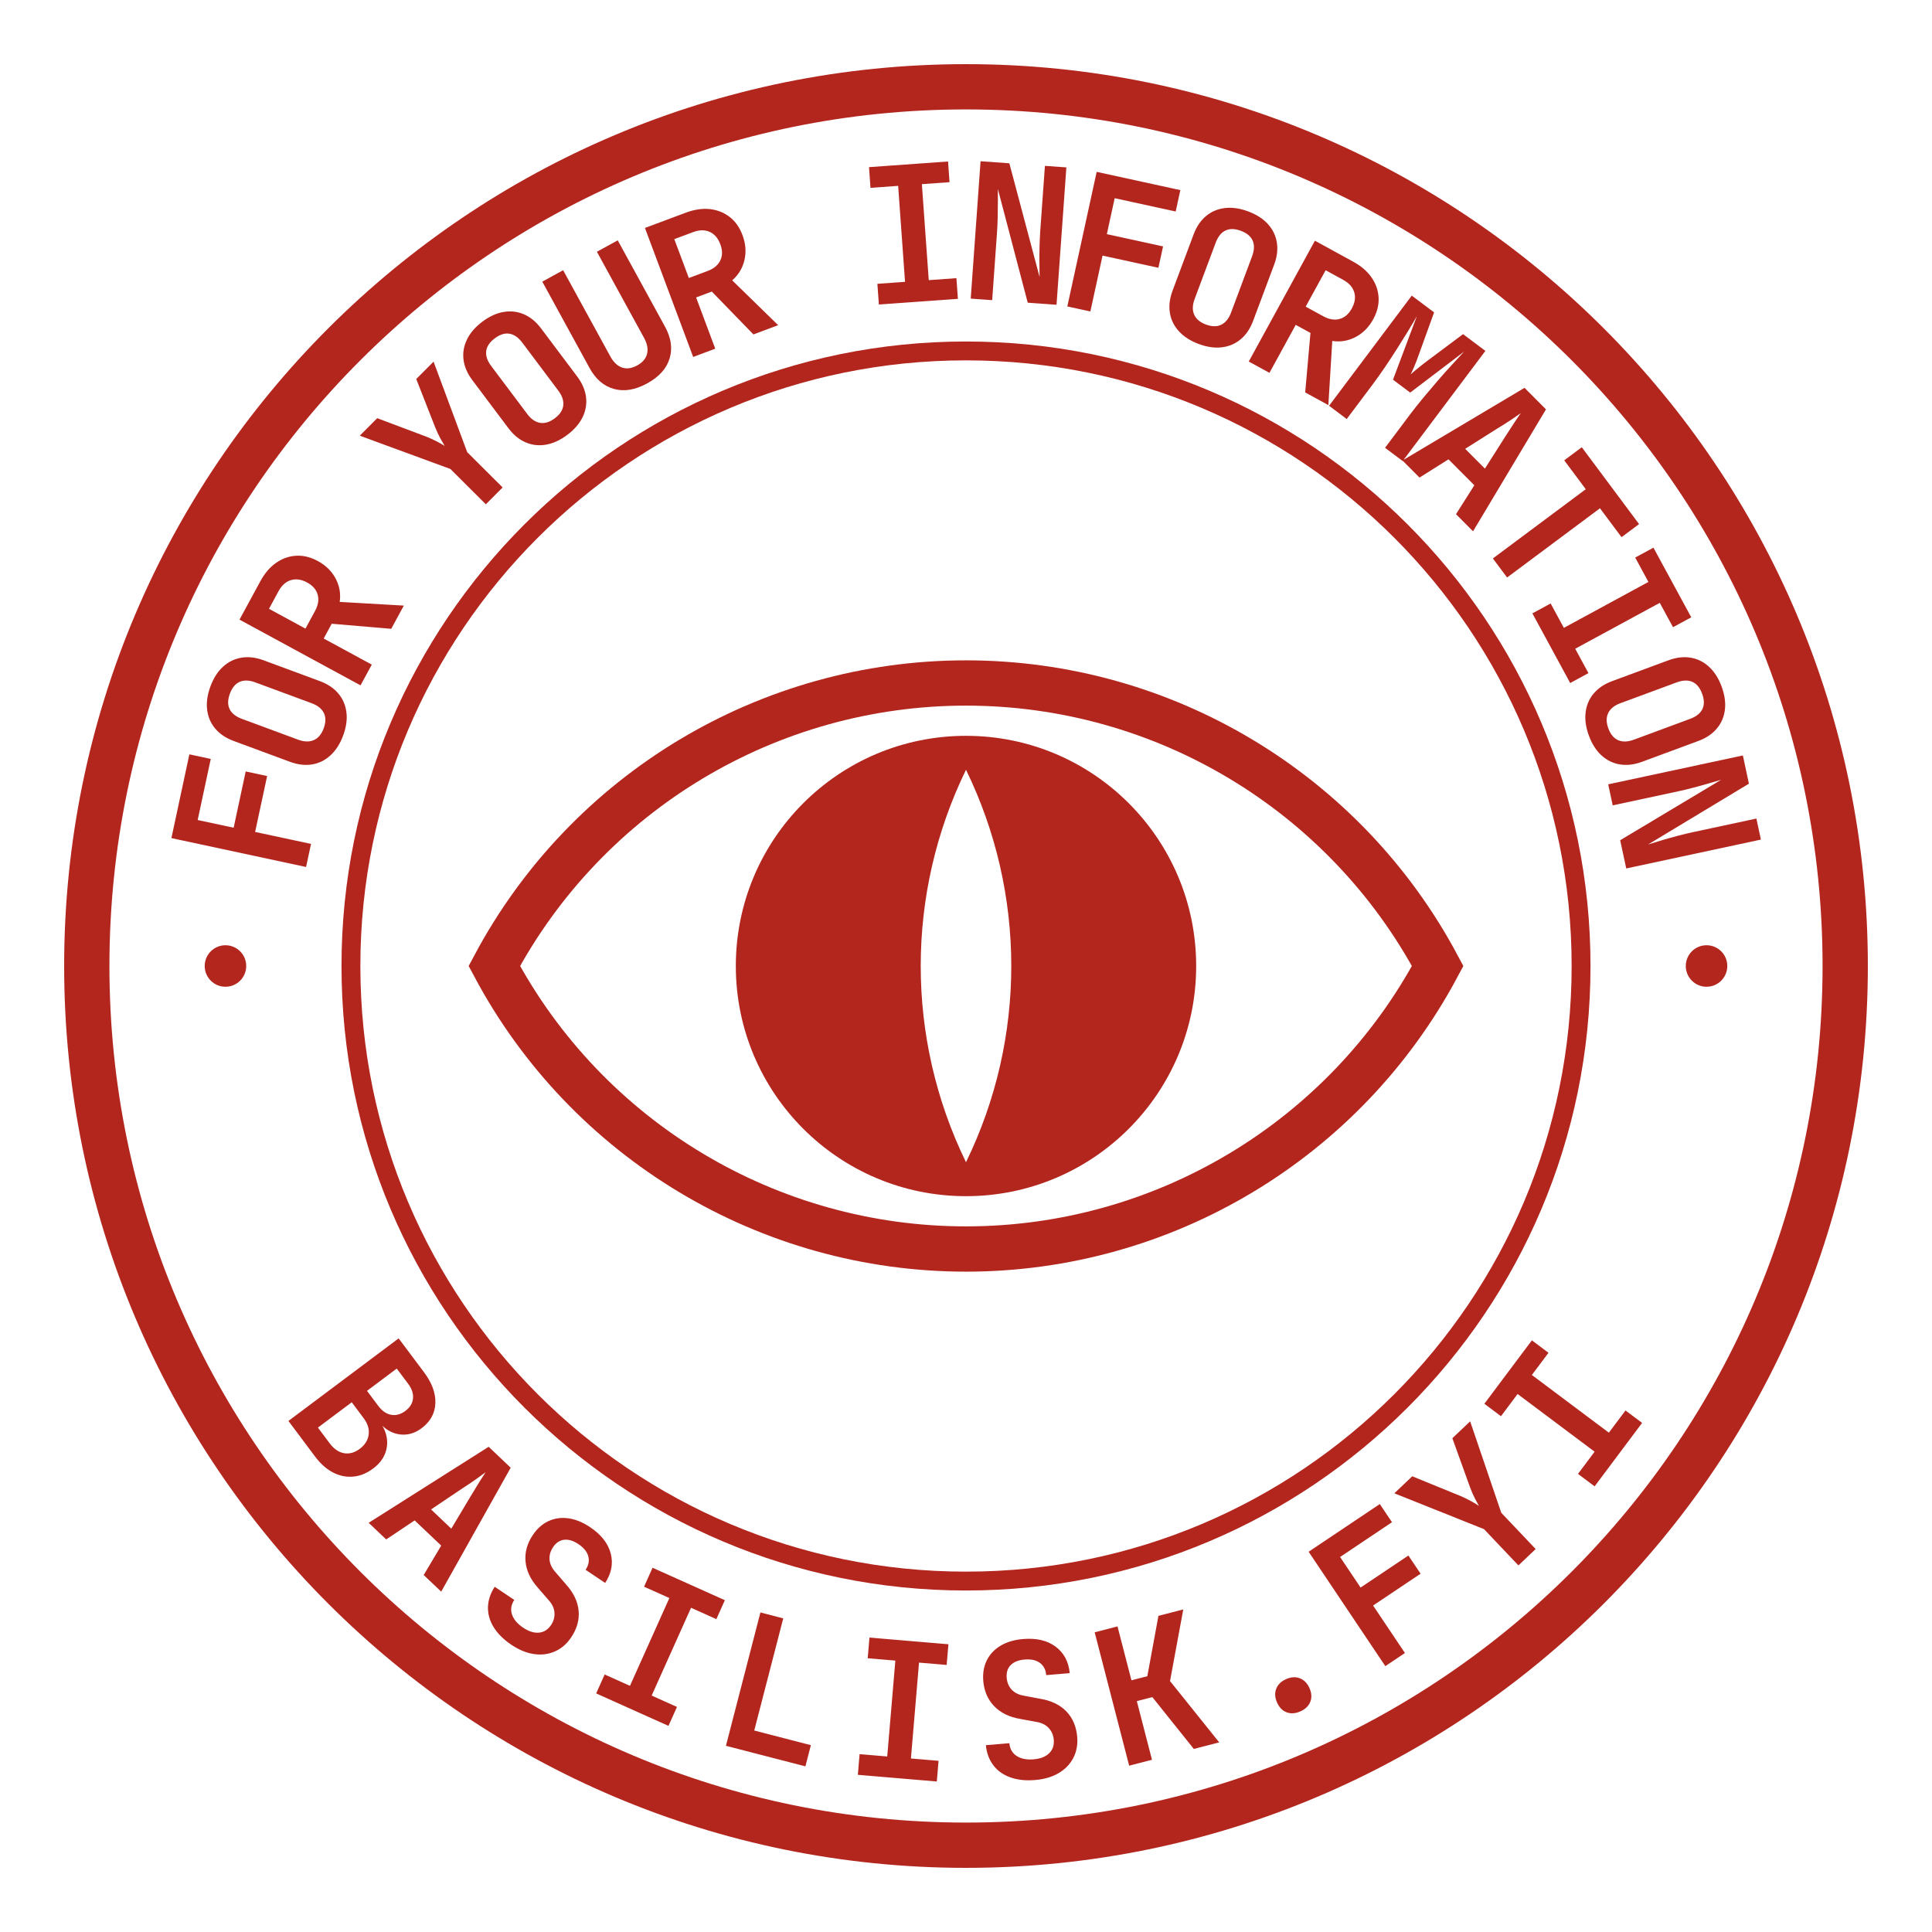
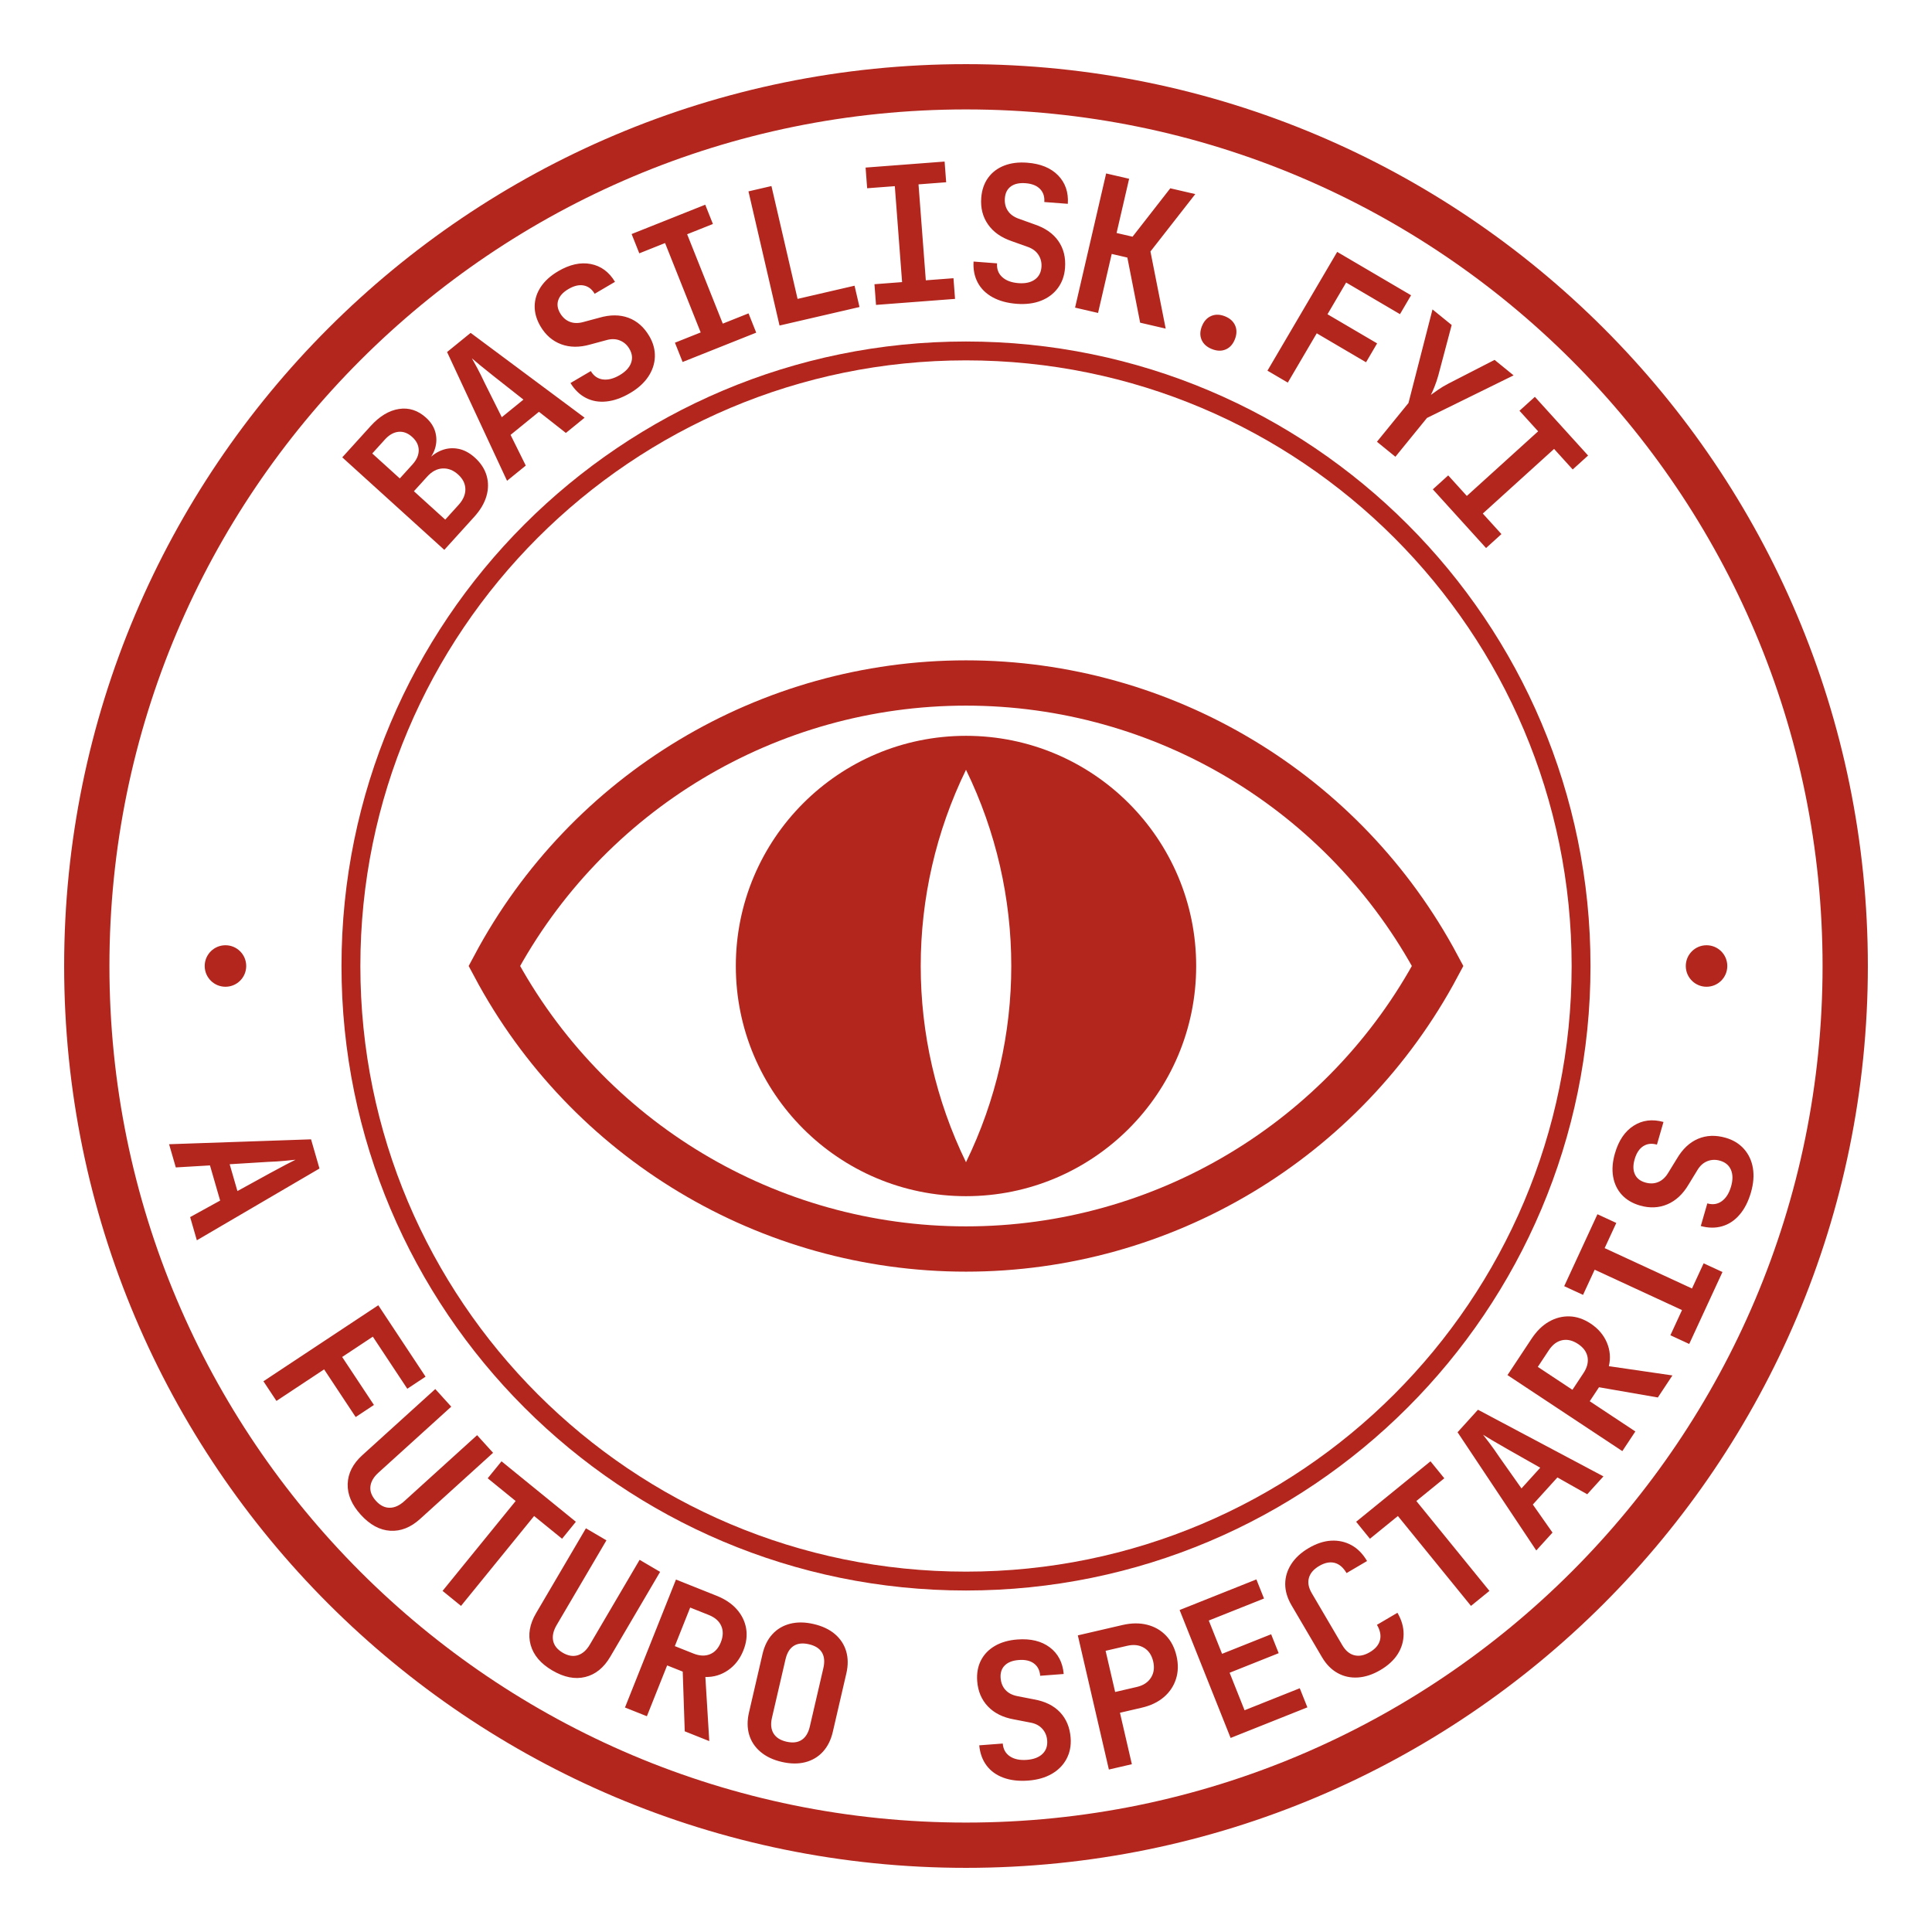
<svg xmlns="http://www.w3.org/2000/svg" viewBox="0 0 1024 1024" width="1024" height="1024">
  <circle cx="512" cy="512" r="466" fill="none" stroke="#b3261e" stroke-width="24" />
  <circle cx="512" cy="512" r="326" fill="none" stroke="#b3261e" stroke-width="10" />
  <path d="M 262 512 A 283.33 283.33 0 0 1 762 512 A 283.33 283.33 0 0 1 262 512 Z" fill="none" stroke="#b3261e" stroke-width="24" stroke-linejoin="miter" stroke-miterlimit="10" />
  <path d="M 390 512 A 122 122 0 1 1 634 512 A 122 122 0 1 1 390 512 Z M 512 408 A 237.33 237.33 0 0 1 512 616 A 237.33 237.33 0 0 1 512 408 Z" fill="#b3261e" fill-rule="evenodd" />
  <circle cx="119.50" cy="512" r="11" fill="#b3261e" />
  <circle cx="904.50" cy="512" r="11" fill="#b3261e" />
-   <path d="M162.23 459.52 90.85 444.21 100.37 399.82 111.71 402.25 104.77 434.62 123.84 438.71 130.23 408.88 141.58 411.32 135.22 440.94 164.85 447.29Z M181.86 389.88Q179.43 396.44 175.16 400.35Q170.89 404.27 165.39 405.16Q159.88 406.06 153.69 403.77L123.87 392.74Q117.68 390.45 114.08 386.18Q110.49 381.92 109.79 376.17Q109.09 370.42 111.52 363.86Q113.98 357.20 118.24 353.34Q122.49 349.47 128.00 348.58Q133.50 347.68 139.60 349.93L169.51 361.00Q175.70 363.29 179.30 367.55Q182.89 371.81 183.61 377.52Q184.33 383.22 181.86 389.88ZM171.55 386.06Q173.32 381.28 171.64 377.89Q169.96 374.49 165.18 372.72L135.35 361.69Q130.48 359.89 127.04 361.39Q123.61 362.89 121.84 367.67Q120.07 372.46 121.70 375.83Q123.33 379.21 128.21 381.01L158.03 392.05Q162.81 393.81 166.31 392.28Q169.81 390.75 171.55 386.06Z M191.09 363.25 126.94 328.42 137.96 308.12Q141.44 301.70 146.37 298.29Q151.29 294.87 156.99 294.55Q162.68 294.23 168.48 297.38Q174.81 300.81 177.90 306.65Q180.99 312.48 180.05 319.02L214.04 320.98L207.36 333.28L175.81 330.60L171.57 338.43L197.05 352.26ZM161.90 333.18 166.96 323.86Q169.49 319.20 168.37 315.18Q167.25 311.16 162.77 308.73Q158.20 306.25 154.18 307.48Q150.15 308.71 147.62 313.36L142.57 322.68Z M257.51 267.29 238.74 248.58 190.69 230.92 199.94 221.64 225.91 231.42Q228.95 232.62 231.64 234.03Q234.33 235.44 235.68 236.36Q234.83 234.94 233.37 232.29Q231.92 229.65 230.71 226.61L220.62 200.89L229.80 191.68L247.63 239.66L266.40 258.36Z M300.65 230.51Q295.05 234.71 289.34 235.69Q283.64 236.66 278.52 234.43Q273.41 232.21 269.45 226.93L250.36 201.50Q246.39 196.22 245.68 190.69Q244.97 185.16 247.50 179.95Q250.02 174.74 255.62 170.53Q261.30 166.27 266.97 165.33Q272.64 164.39 277.75 166.61Q282.86 168.84 286.76 174.04L305.92 199.55Q309.88 204.83 310.59 210.36Q311.30 215.89 308.82 221.07Q306.33 226.25 300.65 230.51ZM294.05 221.71Q298.13 218.65 298.55 214.89Q298.98 211.13 295.92 207.05L276.83 181.62Q273.70 177.47 270.00 176.87Q266.30 176.27 262.23 179.33Q258.15 182.39 257.69 186.11Q257.23 189.83 260.35 193.99L279.45 219.42Q282.51 223.50 286.28 224.11Q290.05 224.72 294.05 221.71Z M342.96 203.24Q333.58 208.38 325.46 206.16Q317.34 203.93 312.49 195.07L287.43 149.28L298.48 143.23L323.50 188.93Q325.99 193.49 329.67 194.79Q333.34 196.08 337.73 193.68Q342.02 191.33 342.96 187.51Q343.89 183.70 341.39 179.14L316.37 133.44L327.42 127.39L352.49 173.17Q357.34 182.03 354.89 190.05Q352.43 198.06 342.96 203.24Z M367.40 189.20 341.83 120.82 363.47 112.73Q370.31 110.18 376.26 110.83Q382.22 111.49 386.73 114.98Q391.24 118.47 393.55 124.65Q396.07 131.40 394.58 137.83Q393.08 144.26 388.08 148.58L412.45 172.35L399.34 177.26L377.28 154.54L368.95 157.66L379.10 184.82ZM365.10 147.35 375.02 143.64Q379.99 141.79 381.78 138.02Q383.58 134.25 381.79 129.48Q379.97 124.60 376.13 122.89Q372.28 121.18 367.32 123.04L357.39 126.75Z M465.82 161.40 465.03 150.43 479.69 149.38 476.04 98.51 461.38 99.56 460.60 88.59 502.49 85.59 503.27 96.56 488.61 97.61 492.26 148.48 506.92 147.43 507.71 158.40Z M514.50 158.27 519.72 85.46 534.98 86.55 551.01 146.85Q550.94 143.64 550.90 139.28Q550.86 134.91 550.99 130.36Q551.11 125.81 551.35 122.42L553.83 87.91L565.20 88.72L559.98 161.53L544.72 160.44L528.89 100.15Q528.88 103.06 528.89 107.17Q528.89 111.28 528.79 115.59Q528.68 119.89 528.42 123.48L525.87 159.09Z M565.70 162.42 581.26 91.09 625.61 100.76 623.14 112.10 590.80 105.05 586.65 124.10 616.45 130.60 613.98 141.93 584.37 135.47 577.92 165.08Z M635.27 182.29Q628.72 179.84 624.82 175.55Q620.92 171.27 620.05 165.76Q619.17 160.26 621.48 154.07L632.62 124.29Q634.93 118.11 639.20 114.53Q643.48 110.95 649.23 110.27Q654.98 109.59 661.54 112.04Q668.19 114.53 672.04 118.80Q675.89 123.06 676.76 128.57Q677.64 134.08 675.37 140.16L664.19 170.04Q661.88 176.23 657.61 179.81Q653.33 183.39 647.63 184.08Q641.92 184.78 635.27 182.29ZM639.13 171.99Q643.90 173.77 647.30 172.11Q650.70 170.44 652.49 165.67L663.62 135.88Q665.44 131.01 663.95 127.57Q662.46 124.13 657.69 122.34Q652.91 120.56 649.53 122.18Q646.15 123.80 644.33 128.67L633.19 158.45Q631.40 163.23 632.92 166.73Q634.44 170.24 639.13 171.99Z M661.87 191.61 696.93 127.58 717.19 138.67Q723.59 142.18 726.99 147.12Q730.38 152.05 730.69 157.75Q730.99 163.44 727.82 169.23Q724.36 175.55 718.52 178.62Q712.68 181.69 706.13 180.73L704.06 214.71L691.78 207.99L694.57 176.45L686.76 172.18L672.84 197.61ZM692.04 162.53 701.34 167.62Q705.99 170.16 710.01 169.06Q714.04 167.96 716.49 163.48Q718.99 158.92 717.77 154.89Q716.56 150.87 711.91 148.32L702.61 143.23Z M704.44 215.06 748.27 156.68 760.10 165.57 751.85 188.39Q750.63 191.85 749.45 194.58Q748.27 197.32 747.64 198.48Q748.59 197.56 750.89 195.67Q753.19 193.77 756.09 191.57L775.46 177.10L787.29 185.98L743.46 244.36L734.10 237.34L747.73 219.18Q750.74 215.19 754.52 210.65Q758.30 206.11 762.16 201.63Q766.03 197.15 769.65 193.25Q773.27 189.34 775.99 186.38L747.44 208.08L738.32 201.24L750.96 167.59Q749.08 170.92 746.39 175.34Q743.69 179.76 740.54 184.71Q737.39 189.66 734.03 194.64Q730.66 199.61 727.42 203.93L713.79 222.09Z M743.34 244.06 808.04 205.56 819.40 216.97 780.75 281.60 771.71 272.53 781.43 257.20 767.73 243.46 752.37 253.12ZM776.58 237.89 787.03 248.38 797.81 231.42Q800.50 227.19 802.74 223.83Q804.97 220.48 806.03 218.99Q804.55 220.05 801.22 222.31Q797.89 224.56 793.64 227.10Z M791.26 295.99 840.49 259.29 829.08 243.98 838.38 237.05 868.74 277.78 859.44 284.71 848.02 269.40 798.79 306.09Z M812.20 325.11 821.87 319.86 828.88 332.78 873.70 308.44 866.69 295.52 876.36 290.28 896.40 327.19 886.73 332.43 879.72 319.52 834.90 343.85 841.91 356.77 832.24 362.02Z M842.14 389.88Q839.71 383.31 840.41 377.56Q841.11 371.81 844.70 367.55Q848.30 363.29 854.49 361.00L884.31 349.97Q890.50 347.68 896.00 348.58Q901.51 349.47 905.78 353.38Q910.05 357.29 912.48 363.86Q914.94 370.52 914.23 376.22Q913.51 381.92 909.92 386.18Q906.32 390.45 900.22 392.70L870.31 403.77Q864.12 406.06 858.61 405.16Q853.11 404.27 848.85 400.40Q844.60 396.54 842.14 389.88ZM852.45 386.06Q854.22 390.85 857.70 392.33Q861.19 393.81 865.97 392.05L895.79 381.01Q900.67 379.21 902.30 375.83Q903.93 372.46 902.16 367.67Q900.39 362.89 896.96 361.39Q893.52 359.89 888.65 361.69L858.82 372.72Q854.04 374.49 852.38 377.93Q850.72 381.37 852.45 386.06Z M852.38 415.71 923.76 400.41 926.96 415.37 873.53 447.59Q876.60 446.62 880.78 445.37Q884.96 444.11 889.36 442.96Q893.77 441.81 897.09 441.10L930.93 433.85L933.31 445.00L861.94 460.30L858.73 445.34L912.21 413.32Q909.41 414.12 905.47 415.27Q901.52 416.43 897.36 417.52Q893.19 418.62 889.67 419.37L854.77 426.86Z M152.87 753.13 211.29 709.37 224.72 727.30Q231.08 735.78 230.75 743.77Q230.43 751.76 223.46 756.98Q219.54 759.91 215.34 760.31Q211.14 760.71 207.29 758.91Q203.44 757.10 200.51 753.18L200.83 752.94Q204.08 757.12 204.93 761.67Q205.78 766.22 204.04 770.58Q202.31 774.94 197.75 778.36Q192.71 782.14 187.21 782.63Q181.71 783.13 176.52 780.46Q171.33 777.78 166.95 771.94ZM168.50 756.66 174.80 765.06Q178.10 769.47 182.35 770.22Q186.59 770.97 190.68 767.91Q194.76 764.86 195.39 760.45Q196.02 756.04 192.73 751.64L186.43 743.23ZM194.52 737.18 200.51 745.18Q203.51 749.18 207.34 749.88Q211.17 750.57 214.85 747.81Q218.53 745.05 218.90 741.21Q219.28 737.37 216.28 733.37L210.28 725.37Z M195.41 807.12 259.01 766.83 270.68 777.92 233.85 843.60 224.57 834.79 233.85 819.20 219.78 805.85 204.69 815.93ZM228.47 800.03 239.20 810.22 249.50 792.97Q252.08 788.66 254.22 785.24Q256.36 781.83 257.38 780.32Q255.92 781.42 252.66 783.76Q249.39 786.11 245.22 788.77Z M271.08 871.79Q264.85 867.61 261.67 862.47Q258.50 857.33 258.64 851.83Q258.77 846.32 262.20 841.03L272.58 847.99Q270.08 851.73 271.36 855.66Q272.64 859.59 277.29 862.71Q281.77 865.71 285.70 865.33Q289.62 864.96 292.07 861.30Q294.13 858.23 293.88 854.75Q293.63 851.26 290.86 848.21L285.16 841.62Q279.24 835.00 278.55 827.68Q277.87 820.36 282.38 813.63Q285.83 808.48 290.71 806.22Q295.60 803.95 301.27 804.74Q306.94 805.53 312.76 809.43Q321.56 815.33 323.68 823.31Q325.79 831.29 320.75 838.99L310.37 832.03Q312.76 828.46 311.80 824.86Q310.84 821.27 306.60 818.43Q302.53 815.70 299.01 816.11Q295.49 816.52 293.15 820.01Q291.03 823.16 291.26 826.50Q291.49 829.85 294.11 832.93L300.01 839.77Q306.01 846.44 306.68 853.70Q307.36 860.95 302.74 867.84Q299.28 873.00 294.15 875.27Q289.01 877.55 283.08 876.70Q277.14 875.85 271.08 871.79Z M315.98 897.54 320.49 887.51 333.90 893.52 354.78 846.99 341.37 840.98 345.87 830.94 384.19 848.13 379.68 858.17 366.27 852.15 345.39 898.68 358.81 904.70 354.30 914.74Z M384.76 925.31 403.04 854.63 415.14 857.76 399.77 917.21 429.78 924.97 426.88 936.20Z M454.68 940.69 455.60 929.73 470.25 930.97 474.55 880.15 459.90 878.91 460.83 867.95 502.68 871.49 501.75 882.45 487.10 881.22 482.81 932.03 497.45 933.27 496.53 944.23Z M548.68 943.44Q541.21 944.08 535.52 942.05Q529.83 940.02 526.50 935.64Q523.16 931.25 522.53 924.98L534.99 923.93Q535.37 928.41 538.82 930.68Q542.28 932.95 547.86 932.47Q553.24 932.02 556.06 929.27Q558.89 926.52 558.52 922.14Q558.21 918.45 555.84 915.89Q553.46 913.33 549.39 912.67L540.83 911.09Q532.07 909.62 526.96 904.33Q521.85 899.05 521.16 890.98Q520.64 884.80 523.04 879.98Q525.45 875.16 530.37 872.23Q535.29 869.31 542.26 868.72Q552.83 867.83 559.46 872.73Q566.10 877.64 566.98 886.80L554.52 887.85Q554.16 883.57 551.16 881.36Q548.16 879.16 543.08 879.59Q538.20 880.00 535.70 882.52Q533.21 885.04 533.56 889.22Q533.88 893.01 536.15 895.48Q538.41 897.95 542.39 898.71L551.26 900.37Q560.12 901.83 565.18 907.07Q570.24 912.32 570.94 920.59Q571.46 926.77 568.87 931.75Q566.28 936.74 561.12 939.78Q555.96 942.83 548.68 943.44Z M598.48 935.85 580.20 865.17 592.30 862.04 599.69 890.60 608.11 888.43 613.99 856.44 627.16 853.03 620.14 891.00 646.21 923.50 632.75 926.98 610.77 899.51 602.54 901.64 610.58 932.72Z M689.27 907.05Q685.34 908.81 681.99 907.57Q678.64 906.34 676.88 902.41Q675.12 898.49 676.41 895.12Q677.69 891.75 681.61 889.99Q685.53 888.23 688.90 889.51Q692.28 890.79 694.04 894.72Q695.80 898.64 694.49 901.97Q693.19 905.29 689.27 907.05Z M734.25 883.09 693.61 822.46 731.32 797.18 737.78 806.81 710.28 825.24 721.14 841.44 746.48 824.46 752.94 834.10 727.77 850.97 744.64 876.13Z M804.80 829.70 786.56 810.48 739.03 791.48 748.53 782.46 774.21 792.96Q777.22 794.25 779.87 795.73Q782.52 797.21 783.84 798.17Q783.03 796.73 781.65 794.04Q780.27 791.35 779.15 788.28L769.78 762.29L779.21 753.34L795.70 801.80L813.94 821.03Z M845.18 787.79 836.37 781.19 845.18 769.43 804.36 738.85 795.55 750.62 786.75 744.02 811.93 710.41 820.73 717.00 811.92 728.77 852.74 759.34 861.55 747.58 870.35 754.17Z" fill="#b3261e" />
+   <path d="M235.49 291.44 181.41 242.41 196.45 225.81Q203.57 217.96 211.48 216.76Q219.38 215.55 225.83 221.40Q229.46 224.69 230.65 228.74Q231.84 232.78 230.80 236.91Q229.76 241.03 226.47 244.66L226.17 244.39Q229.66 240.39 233.97 238.70Q238.27 237.00 242.88 237.87Q247.49 238.74 251.71 242.57Q256.38 246.80 257.92 252.11Q259.45 257.41 257.81 263.01Q256.18 268.62 251.27 274.02ZM235.98 275.41 243.03 267.63Q246.73 263.56 246.66 259.24Q246.59 254.93 242.81 251.50Q239.03 248.08 234.58 248.29Q230.13 248.51 226.44 252.59L219.38 260.37ZM211.90 253.58 218.62 246.17Q221.97 242.47 221.93 238.58Q221.88 234.69 218.47 231.60Q215.06 228.51 211.22 228.87Q207.38 229.24 204.02 232.94L197.30 240.35Z M268.74 254.83 236.96 186.58 249.45 176.43 309.86 221.39 299.93 229.47 285.66 218.26 270.61 230.50 278.67 246.76ZM265.96 221.13 277.44 211.80 261.66 199.37Q257.72 196.26 254.60 193.70Q251.49 191.14 250.12 189.93Q251.03 191.52 252.94 195.05Q254.85 198.59 256.94 203.07Z M333.93 208.36Q327.46 212.16 321.45 212.79Q315.44 213.42 310.55 210.90Q305.65 208.39 302.37 203.01L313.15 196.68Q315.43 200.56 319.52 201.11Q323.62 201.66 328.45 198.83Q333.10 196.09 334.47 192.39Q335.83 188.69 333.60 184.90Q331.73 181.71 328.48 180.43Q325.24 179.14 321.28 180.31L312.87 182.58Q304.34 185.03 297.45 182.47Q290.55 179.91 286.45 172.93Q283.31 167.58 283.39 162.20Q283.48 156.81 286.65 152.05Q289.83 147.29 295.86 143.74Q305.01 138.37 313.11 139.93Q321.22 141.49 325.96 149.38L315.18 155.71Q313.01 152.00 309.35 151.30Q305.70 150.61 301.30 153.19Q297.07 155.67 295.91 159.02Q294.75 162.37 296.87 165.99Q298.80 169.27 301.91 170.52Q305.02 171.77 308.94 170.74L317.65 168.40Q326.27 165.90 333.10 168.44Q339.92 170.98 344.13 178.14Q347.27 183.48 347.09 189.10Q346.90 194.71 343.56 199.69Q340.22 204.67 333.93 208.36Z M361.80 191.86 357.73 181.64 371.38 176.20 352.50 128.82 338.84 134.27 334.77 124.05 373.79 108.50 377.86 118.72 364.20 124.16 383.09 171.53 396.74 166.09 400.81 176.31Z M413.17 172.54 396.70 101.43 408.88 98.61 422.73 158.42 452.93 151.43 455.55 162.73Z M464.31 161.61 463.48 150.64 478.13 149.52 474.27 98.67 459.61 99.78 458.78 88.82 500.66 85.63 501.49 96.60 486.83 97.72 490.70 148.57 505.36 147.46 506.19 158.42Z M538.87 161.03Q531.40 160.46 526.10 157.55Q520.81 154.64 518.22 149.78Q515.63 144.92 516.01 138.63L528.47 139.58Q528.13 144.06 531.18 146.85Q534.22 149.64 539.81 150.07Q545.19 150.48 548.42 148.21Q551.65 145.95 551.99 141.57Q552.27 137.88 550.33 134.97Q548.40 132.07 544.48 130.77L536.28 127.84Q527.87 124.99 523.67 118.95Q519.46 112.92 520.08 104.84Q520.55 98.66 523.69 94.28Q526.83 89.91 532.15 87.81Q537.48 85.70 544.46 86.24Q555.03 87.04 560.80 92.94Q566.57 98.85 565.97 108.03L553.50 107.08Q553.83 102.79 551.22 100.14Q548.62 97.48 543.53 97.10Q538.65 96.73 535.78 98.81Q532.91 100.90 532.60 105.09Q532.31 108.88 534.15 111.68Q535.99 114.48 539.80 115.87L548.29 118.92Q556.80 121.77 560.96 127.76Q565.12 133.74 564.49 142.01Q564.02 148.20 560.67 152.70Q557.32 157.21 551.73 159.40Q546.15 161.58 538.87 161.03Z M569.81 163.05 586.28 91.93 598.46 94.75 591.81 123.49 600.28 125.45 620.28 99.80 633.53 102.87 609.76 133.29 617.84 174.17 604.30 171.03 597.52 136.51 589.23 134.59 581.99 165.87Z M642.32 185.01Q638.33 183.42 636.89 180.16Q635.44 176.89 637.04 172.90Q638.63 168.90 641.94 167.48Q645.25 166.05 649.25 167.64Q653.24 169.24 654.67 172.55Q656.09 175.86 654.50 179.86Q652.91 183.85 649.61 185.23Q646.32 186.61 642.32 185.01Z M671.78 196.46 708.74 133.51 747.89 156.50 742.02 166.51 713.48 149.75 703.60 166.56 729.90 182.00 724.03 192.01 697.90 176.66 682.56 202.79Z M729.81 234.14 746.53 213.58 759.26 164.00 769.42 172.26 762.31 199.08Q761.42 202.23 760.29 205.05Q759.16 207.87 758.39 209.30Q759.71 208.31 762.19 206.60Q764.68 204.88 767.58 203.37L792.16 190.75L802.24 198.95L756.31 221.53L739.59 242.09Z M759.43 259.36 767.58 251.97 777.45 262.86 815.24 228.61 805.36 217.71 813.51 210.33 841.72 241.44 833.57 248.83 823.70 237.94 785.91 272.19 795.79 283.08 787.64 290.47Z M89.62 606.46 164.86 603.87 169.33 619.34 104.33 657.38 100.78 645.08 116.68 636.33 111.29 617.69 93.18 618.76ZM121.73 617.07 125.84 631.29 143.44 621.62Q147.85 619.20 151.42 617.34Q154.99 615.47 156.64 614.68Q154.83 614.89 150.82 615.27Q146.82 615.65 141.87 615.83Z M139.62 732.10 200.50 691.81 225.55 729.66 215.88 736.07 197.61 708.46 181.35 719.23 198.19 744.66 188.51 751.06 171.79 725.80 146.52 742.52Z M191.20 802.82Q184.01 794.89 184.28 786.48Q184.55 778.07 192.03 771.28L230.71 736.22L239.17 745.56L200.57 780.55Q196.72 784.04 196.32 787.92Q195.91 791.79 199.27 795.50Q202.56 799.13 206.49 799.14Q210.42 799.16 214.27 795.66L252.87 760.67L261.34 770.01L222.66 805.07Q215.18 811.85 206.81 811.33Q198.45 810.82 191.20 802.82Z M234.57 843.21 273.31 795.57 258.49 783.52 265.81 774.52 305.22 806.57 297.91 815.57 283.09 803.52 244.35 851.16Z M292.74 885.38Q283.51 879.96 281.26 871.86Q279.00 863.75 284.12 855.04L310.55 810.03L321.42 816.41L295.03 861.33Q292.40 865.82 293.17 869.63Q293.95 873.45 298.26 875.98Q302.49 878.46 306.24 877.31Q309.99 876.15 312.63 871.66L339.01 826.74L349.87 833.12L323.44 878.13Q318.33 886.84 310.19 888.84Q302.05 890.85 292.74 885.38Z M331.25 905.01 358.28 837.19 379.73 845.75Q386.52 848.45 390.49 852.94Q394.46 857.43 395.45 863.04Q396.44 868.66 393.99 874.79Q391.33 881.48 385.90 885.24Q380.47 888.99 373.86 888.84L375.93 922.82L362.93 917.63L361.86 885.99L353.60 882.70L342.86 909.64ZM357.67 872.48 367.52 876.40Q372.44 878.36 376.30 876.78Q380.16 875.20 382.05 870.46Q383.97 865.63 382.28 861.78Q380.59 857.93 375.66 855.97L365.81 852.04Z M414.31 933.84Q407.50 932.26 403.08 928.51Q398.66 924.77 397.07 919.43Q395.49 914.08 396.98 907.65L404.15 876.67Q405.64 870.24 409.41 866.14Q413.19 862.03 418.80 860.61Q424.42 859.19 431.23 860.77Q438.15 862.37 442.52 866.10Q446.89 869.84 448.48 875.18Q450.06 880.53 448.60 886.86L441.40 917.94Q439.91 924.37 436.14 928.47Q432.36 932.58 426.80 934.01Q421.23 935.44 414.31 933.84ZM416.80 923.12Q421.76 924.27 424.92 922.18Q428.07 920.09 429.22 915.12L436.40 884.14Q437.57 879.07 435.65 875.85Q433.72 872.64 428.75 871.49Q423.78 870.34 420.64 872.38Q417.50 874.42 416.33 879.49L409.15 910.47Q408.00 915.44 409.96 918.72Q411.93 921.99 416.80 923.12Z M545.01 943.74Q537.53 944.31 531.86 942.23Q526.19 940.16 522.89 935.74Q519.60 931.33 519.02 925.06L531.49 924.11Q531.83 928.60 535.26 930.89Q538.69 933.19 544.28 932.76Q549.66 932.35 552.51 929.63Q555.37 926.91 555.03 922.52Q554.75 918.83 552.40 916.25Q550.05 913.67 545.98 912.98L537.43 911.32Q528.69 909.78 523.62 904.45Q518.55 899.12 517.94 891.04Q517.47 884.86 519.91 880.06Q522.36 875.26 527.30 872.38Q532.25 869.49 539.23 868.96Q549.80 868.16 556.39 873.12Q562.99 878.09 563.79 887.25L551.32 888.20Q551.00 883.91 548.02 881.68Q545.04 879.45 539.96 879.84Q535.07 880.21 532.55 882.71Q530.03 885.21 530.35 889.39Q530.64 893.18 532.88 895.67Q535.13 898.16 539.10 898.96L547.96 900.69Q556.80 902.23 561.82 907.51Q566.83 912.80 567.46 921.07Q567.93 927.26 565.30 932.22Q562.67 937.18 557.48 940.18Q552.29 943.19 545.01 943.74Z M587.73 937.89 571.27 866.78 594.94 861.29Q602.05 859.65 607.99 861.15Q613.93 862.64 618.00 866.89Q622.06 871.13 623.59 877.75Q625.10 884.28 623.28 889.94Q621.46 895.59 616.83 899.54Q612.20 903.49 605.09 905.13L593.60 907.80L599.91 935.07ZM591.05 896.79 602.54 894.12Q607.61 892.95 609.99 889.27Q612.37 885.59 611.22 880.62Q610.05 875.55 606.30 873.34Q602.55 871.13 597.49 872.30L585.99 874.96Z M652.25 921.15 625.22 853.34 665.91 837.12 669.95 847.25 640.68 858.91 647.72 876.56 673.73 866.19 677.73 876.22 651.72 886.59 659.64 906.47 688.90 894.81 692.94 904.93Z M731.60 885.18Q725.57 888.72 719.70 889.10Q713.83 889.47 708.92 886.73Q704.00 883.99 700.66 878.30L684.56 850.88Q681.17 845.10 681.19 839.52Q681.22 833.94 684.40 828.99Q687.59 824.05 693.63 820.51Q699.75 816.91 705.53 816.59Q711.31 816.27 716.25 818.94Q721.18 821.61 724.57 827.38L713.70 833.76Q711.07 829.28 707.33 828.34Q703.59 827.41 699.20 829.99Q694.80 832.57 693.75 836.32Q692.70 840.07 695.29 844.46L711.44 871.97Q714.02 876.37 717.83 877.32Q721.64 878.28 726.03 875.69Q730.43 873.11 731.41 869.35Q732.39 865.58 729.81 861.19L740.67 854.81Q743.96 860.41 743.94 866.10Q743.92 871.80 740.83 876.69Q737.73 881.58 731.60 885.18Z M779.65 851.16 740.91 803.52 726.09 815.57 718.78 806.57 758.19 774.52 765.51 783.52 750.69 795.57 789.43 843.21Z M814.26 821.78 772.54 759.12 783.35 747.19 849.86 782.51 841.26 791.99 825.46 783.07 812.43 797.44 822.86 812.30ZM806.42 788.89 816.36 777.92 798.89 768.02Q794.52 765.54 791.05 763.48Q787.59 761.42 786.05 760.44Q787.19 761.87 789.61 765.08Q792.03 768.29 794.78 772.40Z M859.87 769.12 799.00 728.83 811.75 709.57Q815.78 703.48 820.98 700.51Q826.19 697.54 831.89 697.71Q837.59 697.89 843.09 701.53Q849.09 705.51 851.67 711.58Q854.24 717.66 852.73 724.10L886.42 729.01L878.69 740.69L847.50 735.27L842.59 742.69L866.77 758.70ZM833.42 736.62 839.27 727.78Q842.19 723.36 841.43 719.26Q840.67 715.16 836.41 712.34Q832.08 709.47 827.96 710.35Q823.85 711.22 820.92 715.64L815.07 724.48Z M895.32 712.33 885.34 707.71 891.50 694.37 845.21 672.97 839.04 686.31 829.06 681.70 846.68 643.57 856.67 648.19 850.50 661.53 896.79 682.93 902.96 669.59 912.94 674.20Z M928.04 632.01Q925.96 639.21 922.03 643.80Q918.10 648.39 912.81 649.93Q907.53 651.48 901.45 649.82L904.92 637.82Q909.24 639.07 912.59 636.65Q915.94 634.24 917.50 628.86Q919.00 623.67 917.44 620.04Q915.89 616.42 911.66 615.20Q908.11 614.17 904.87 615.47Q901.63 616.78 899.56 620.34L895.02 627.77Q890.51 635.42 883.75 638.31Q876.98 641.19 869.20 638.95Q863.24 637.22 859.60 633.26Q855.96 629.29 854.99 623.65Q854.01 618.01 855.96 611.28Q858.90 601.10 865.86 596.66Q872.81 592.21 881.68 594.67L878.21 606.68Q874.08 605.49 870.95 607.50Q867.82 609.51 866.40 614.40Q865.04 619.11 866.50 622.34Q867.96 625.58 872.00 626.74Q875.65 627.80 878.76 626.56Q881.88 625.33 884.02 621.89L888.74 614.20Q893.27 606.45 899.97 603.60Q906.68 600.75 914.65 603.05Q920.61 604.77 924.34 608.97Q928.07 613.17 929.07 619.08Q930.06 624.99 928.04 632.01Z" fill="#b3261e" />
</svg>
